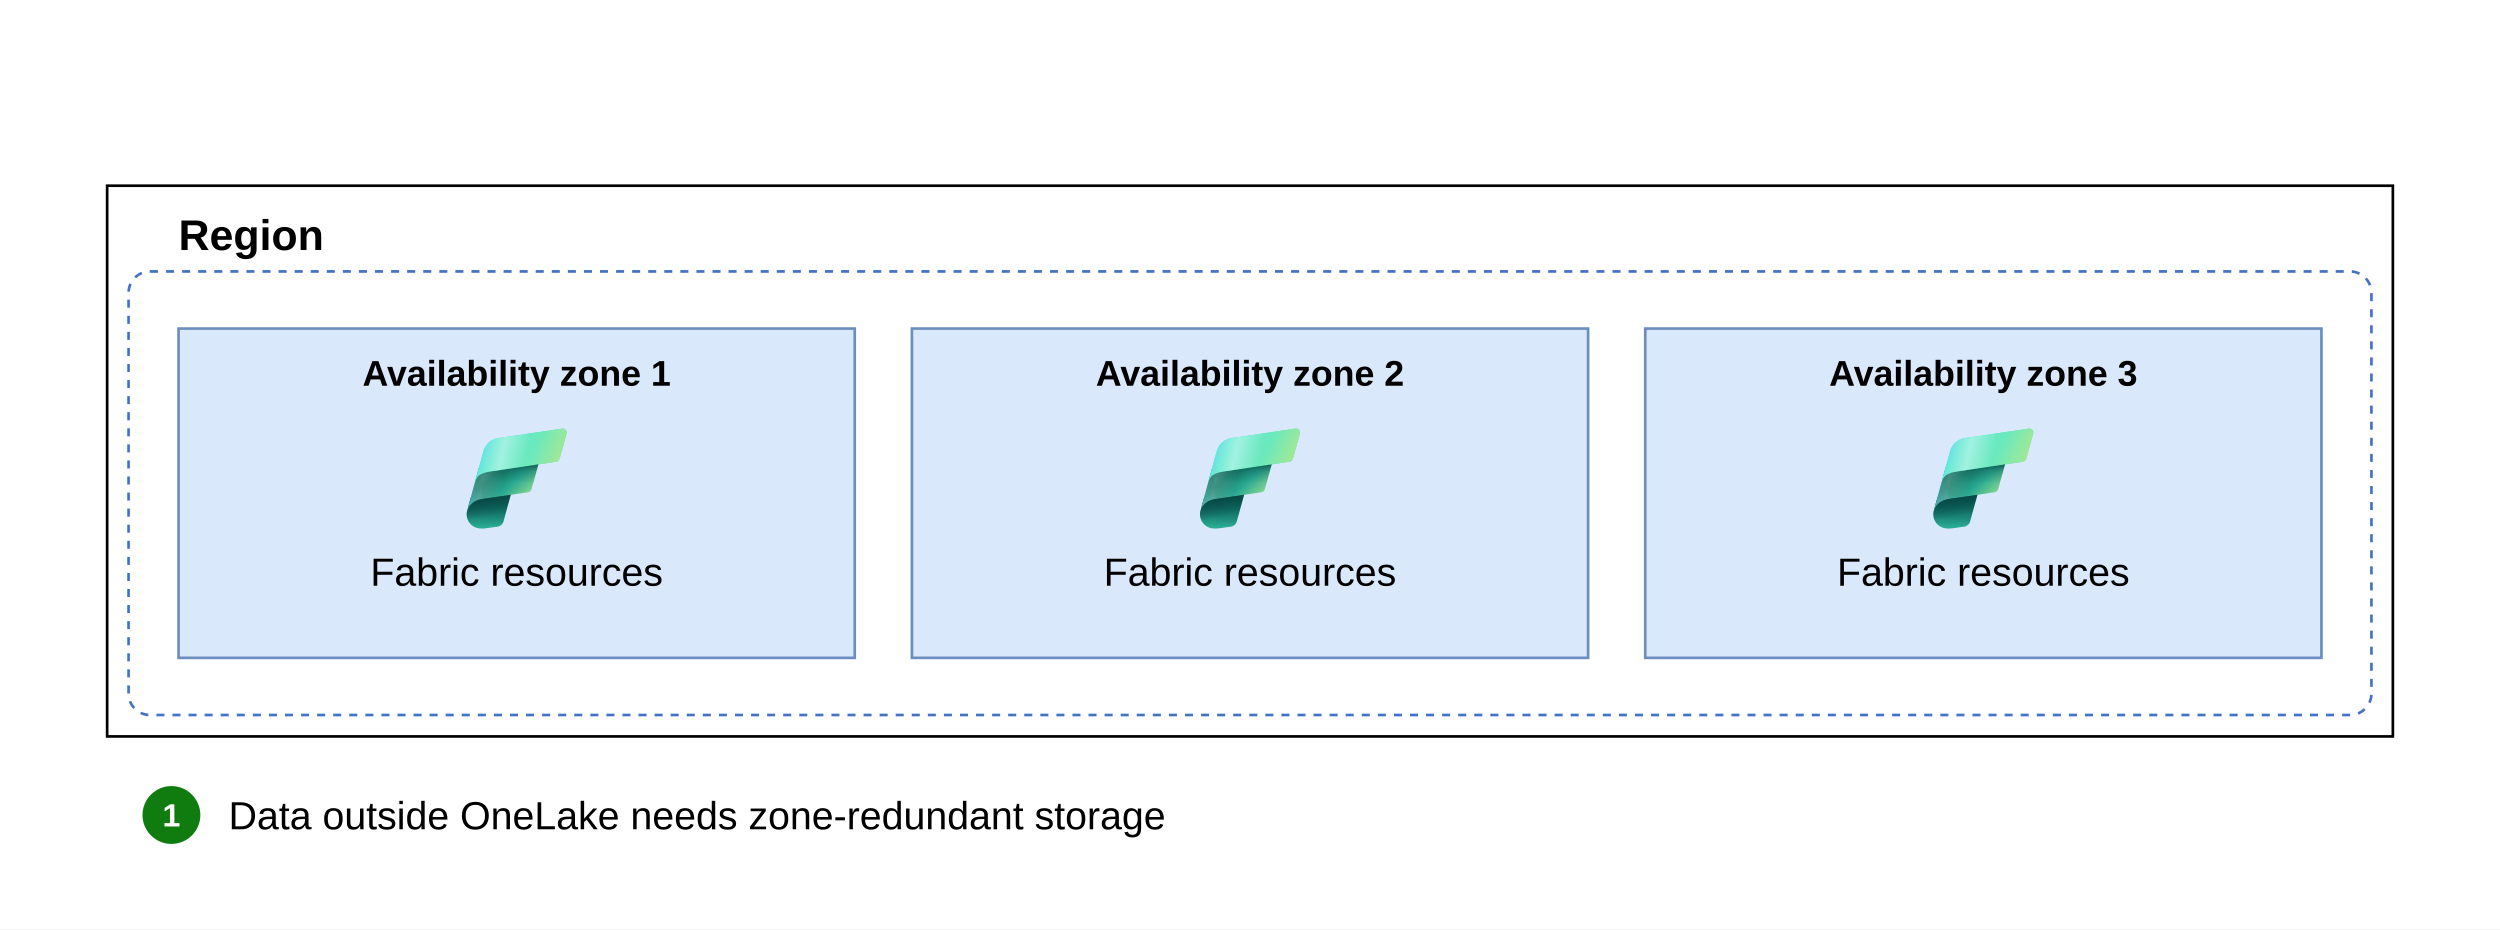
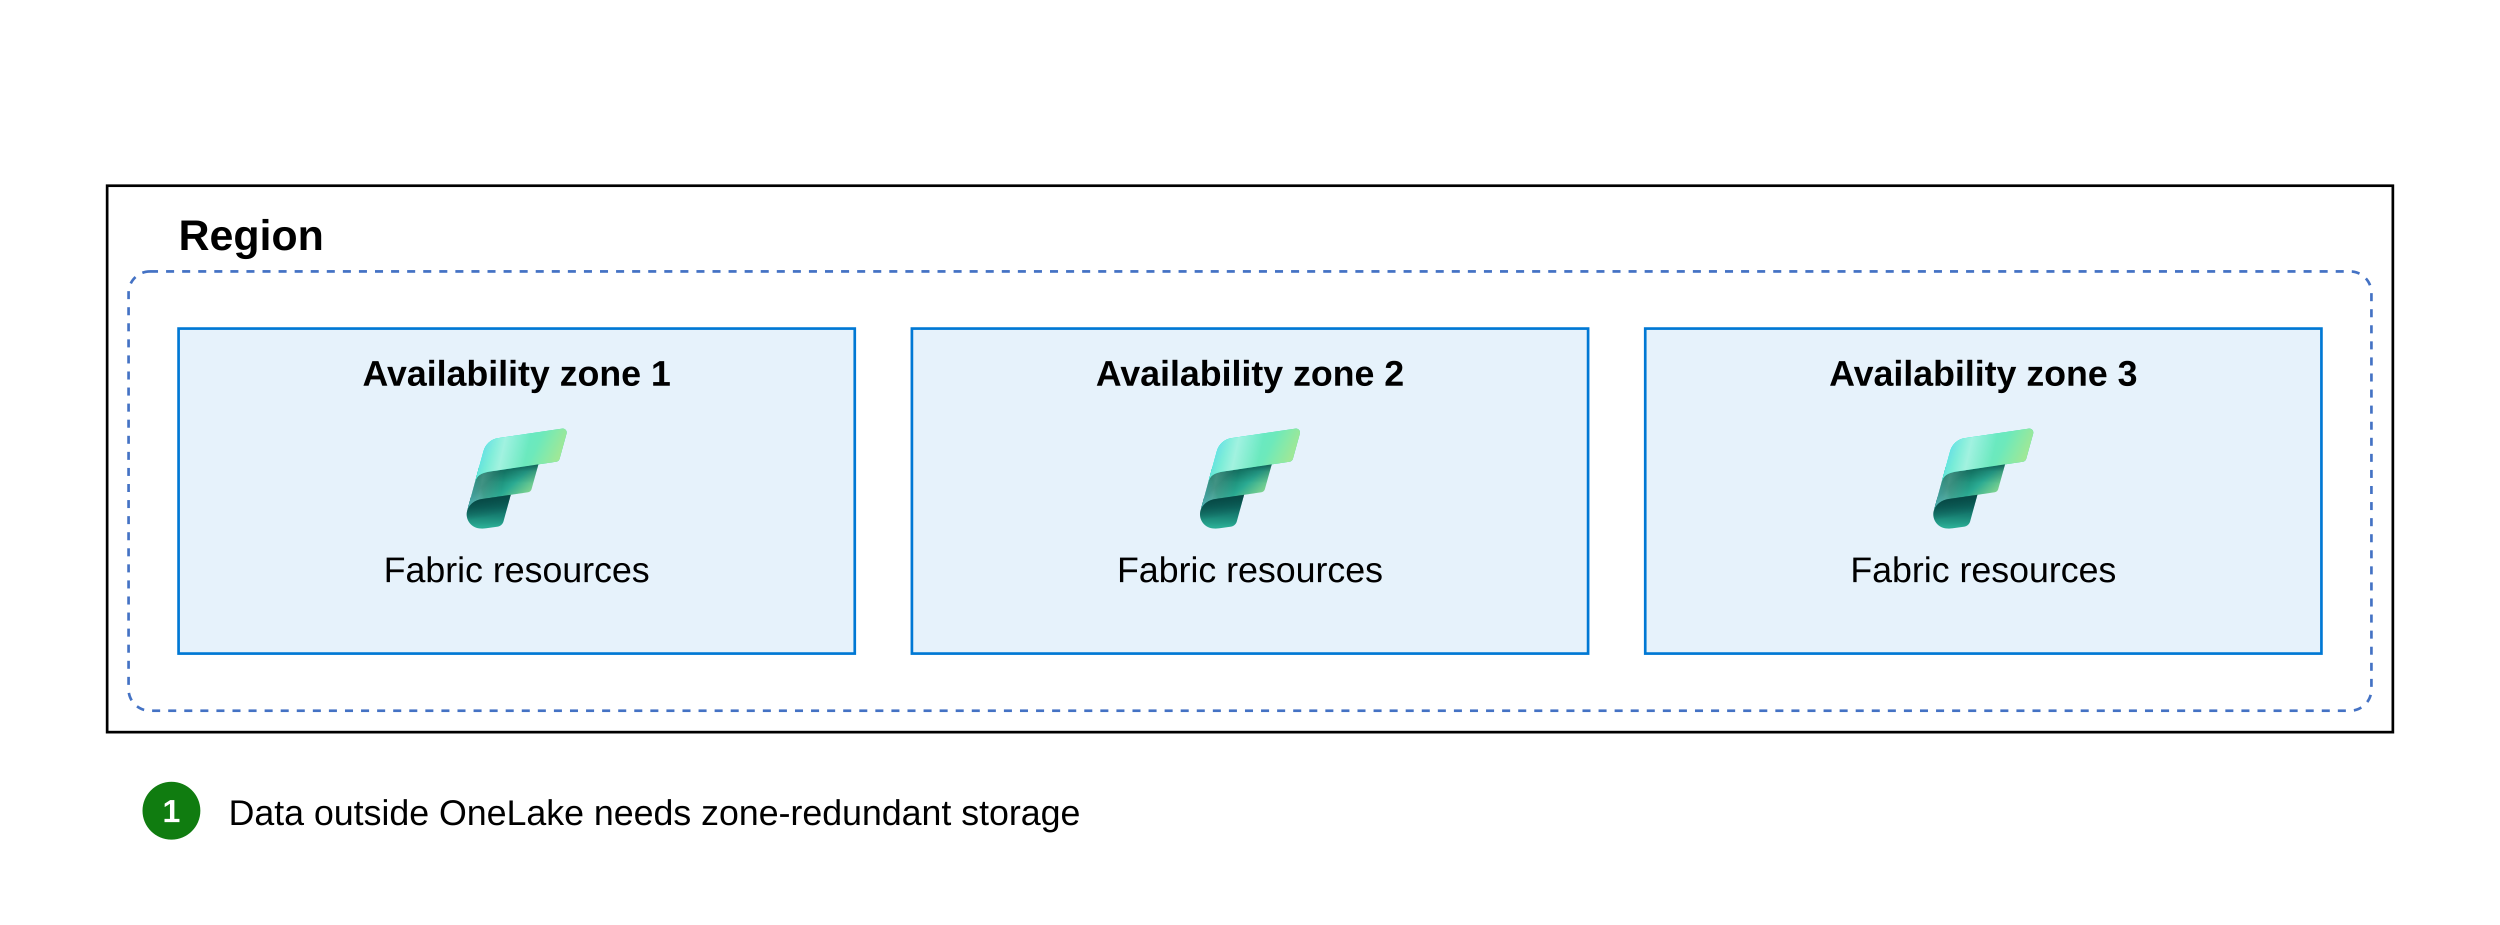
- <svg xmlns="http://www.w3.org/2000/svg" viewBox="0 0 700 260.2" width="700" height="260.2" font-family="'Segoe UI','Segoe UI_MSFontService',system-ui,-apple-system,'Helvetica Neue',Arial,sans-serif" role="img" aria-labelledby="t d">
+ <svg xmlns="http://www.w3.org/2000/svg" viewBox="0 0 700 259" width="700" height="259" font-family="'Segoe UI','Segoe UI_MSFontService',system-ui,-apple-system,'Helvetica Neue',Arial,sans-serif" role="img" aria-labelledby="t d">
  <defs>
    <marker id="arrow" viewBox="0 0 10 10" refX="8" refY="5" markerWidth="5.4" markerHeight="5.4" orient="auto-start-reverse" markerUnits="userSpaceOnUse">
      <path d="M0 0 L10 5 L0 10 z" fill="#000000" />
    </marker>
    <marker id="arrow-red" viewBox="0 0 10 10" refX="8" refY="5" markerWidth="5.4" markerHeight="5.4" orient="auto" markerUnits="userSpaceOnUse">
      <path d="M0 0 L10 5 L0 10 z" fill="#ff0000" />
    </marker>
  </defs>
  <rect width="100%" height="100%" fill="#ffffff" />
-   <rect x="30" y="52" width="640" height="154.2" rx="0" fill="#ffffff" stroke="#000000" stroke-width="0.75" />
+   <rect x="30" y="52" width="640" height="153" rx="0" fill="#ffffff" stroke="#000000" stroke-width="0.75" />
  <text x="50" y="70" font-size="12" text-anchor="start" font-weight="600" fill="#000000">
    <tspan x="50" dy="0">Region</tspan>
  </text>
-   <rect x="36" y="76" width="628" height="124.2" rx="6" fill="none" stroke="#4472c4" stroke-width="0.75" stroke-dasharray="2.25,2.25" />
-   <rect x="50" y="92" width="189.333" height="92.2" rx="0" fill="#dae8fc" stroke="#6c8ebf" stroke-width="0.75" />
+   <rect x="36" y="76" width="628" height="123" rx="6" fill="none" stroke="#4472c4" stroke-width="0.75" stroke-dasharray="2.25,2.25" />
+   <rect x="50" y="92" width="189.333" height="91" rx="0" fill="#e6f2fb" stroke="#0078d4" stroke-width="0.75" />
  <text x="144.667" y="108" font-size="10" text-anchor="middle" font-weight="600" fill="#000000">
    <tspan x="144.667" dy="0">Availability zone 1</tspan>
  </text>
  <g transform="translate(128.67 118.00) scale(1)">
    <path fill="url(#ic1-i7cb92d-a)" fill-rule="evenodd" d="m3.148 21.322-.41 1.501c-.153.48-.367 1.186-.482 1.814a3.94 3.94 0 0 0 3.247 5.313c.554.08 1.181.075 1.884-.028l3.23-.446a2.05 2.05 0 0 0 1.695-1.49l2.223-8.164z" clip-rule="evenodd" />
    <path fill="url(#ic1-i7cb92d-b)" d="M6.298 21.71c-3.404.527-4.103 3.096-4.103 3.096l3.26-11.979 17.035-2.304-2.323 8.438c-.12.452-.5.798-.971.87l-.095.016-12.898 1.879z" />
    <path fill="url(#ic1-i7cb92d-c)" fill-opacity=".8" d="M6.298 21.71c-3.404.527-4.103 3.096-4.103 3.096l3.26-11.979 17.035-2.304-2.323 8.438c-.12.452-.5.798-.971.87l-.095.016-12.898 1.879z" />
    <path fill="url(#ic1-i7cb92d-d)" d="m8.23 14.066 18.86-2.786c.448-.06.811-.39.926-.82l1.946-7.043a1.116 1.116 0 0 0-1.218-1.408L10.75 4.668a5.03 5.03 0 0 0-4.044 3.636L4.11 17.709c.52-1.902.84-3.05 4.12-3.643" />
    <path fill="url(#ic1-i7cb92d-e)" d="m8.23 14.066 18.86-2.786c.448-.06.811-.39.926-.82l1.946-7.043a1.116 1.116 0 0 0-1.218-1.408L10.75 4.668a5.03 5.03 0 0 0-4.044 3.636L4.11 17.709c.52-1.902.84-3.05 4.12-3.643" />
    <path fill="url(#ic1-i7cb92d-f)" fill-opacity=".4" d="m8.23 14.066 18.86-2.786c.448-.06.811-.39.926-.82l1.946-7.043a1.116 1.116 0 0 0-1.218-1.408L10.75 4.668a5.03 5.03 0 0 0-4.044 3.636L4.11 17.709c.52-1.902.84-3.05 4.12-3.643" />
    <path fill="url(#ic1-i7cb92d-g)" d="M8.23 14.066c-2.731.495-3.409 1.374-3.86 2.753l-2.175 7.988s.695-2.543 4.058-3.087L19.1 19.848l.095-.016c.471-.071.851-.419.972-.87l1.911-6.941-13.85 2.045Z" />
    <path fill="url(#ic1-i7cb92d-h)" fill-opacity=".2" d="M8.23 14.066c-2.731.495-3.409 1.374-3.86 2.753l-2.175 7.988s.695-2.543 4.058-3.087L19.1 19.848l.095-.016c.471-.071.851-.419.972-.87l1.911-6.941-13.85 2.045Z" />
    <path fill="url(#ic1-i7cb92d-i)" fill-rule="evenodd" d="M6.253 21.72c-2.842.46-3.775 2.342-3.997 2.916a3.94 3.94 0 0 0 3.247 5.314c.554.08 1.181.075 1.884-.028l3.23-.446a2.05 2.05 0 0 0 1.695-1.49l2.026-7.443z" clip-rule="evenodd" />
    <defs>
      <linearGradient id="ic1-i7cb92d-a" x1="8.268" x2="8.268" y1="30.005" y2="19.822" gradientUnits="userSpaceOnUse">
        <stop offset=".056" stop-color="#2AAC94" />
        <stop offset=".155" stop-color="#239C87" />
        <stop offset=".372" stop-color="#177E71" />
        <stop offset=".588" stop-color="#0E6961" />
        <stop offset=".799" stop-color="#095D57" />
        <stop offset="1" stop-color="#085954" />
      </linearGradient>
      <linearGradient id="ic1-i7cb92d-b" x1="21.134" x2="11.302" y1="22.617" y2="11.923" gradientUnits="userSpaceOnUse">
        <stop offset=".042" stop-color="#ABE88E" />
        <stop offset=".549" stop-color="#2AAA92" />
        <stop offset=".906" stop-color="#117865" />
      </linearGradient>
      <linearGradient id="ic1-i7cb92d-c" x1="-3.028" x2="6.329" y1="22.097" y2="18.906" gradientUnits="userSpaceOnUse">
        <stop stop-color="#6AD6F9" />
        <stop offset="1" stop-color="#6AD6F9" stop-opacity="0" />
      </linearGradient>
      <linearGradient id="ic1-i7cb92d-d" x1="4.11" x2="29.016" y1="9.855" y2="9.855" gradientUnits="userSpaceOnUse">
        <stop offset=".043" stop-color="#25FFD4" />
        <stop offset=".874" stop-color="#55DDB9" />
      </linearGradient>
      <linearGradient id="ic1-i7cb92d-e" x1="4.11" x2="26.546" y1="6.373" y2="16.791" gradientUnits="userSpaceOnUse">
        <stop stop-color="#6AD6F9" />
        <stop offset=".23" stop-color="#60E9D0" />
        <stop offset=".651" stop-color="#6DE9BB" />
        <stop offset=".994" stop-color="#ABE88E" />
      </linearGradient>
      <linearGradient id="ic1-i7cb92d-f" x1="6.185" x2="18.385" y1="8.323" y2="11.021" gradientUnits="userSpaceOnUse">
        <stop stop-color="#fff" stop-opacity="0" />
        <stop offset=".459" stop-color="#fff" />
        <stop offset="1" stop-color="#fff" stop-opacity="0" />
      </linearGradient>
      <linearGradient id="ic1-i7cb92d-g" x1="10.23" x2="10.518" y1="18.774" y2="10.219" gradientUnits="userSpaceOnUse">
        <stop offset=".205" stop-color="#063D3B" stop-opacity="0" />
        <stop offset=".586" stop-color="#063D3B" stop-opacity=".237" />
        <stop offset=".872" stop-color="#063D3B" stop-opacity=".75" />
      </linearGradient>
      <linearGradient id="ic1-i7cb92d-h" x1="1.166" x2="11.592" y1="17.923" y2="19.884" gradientUnits="userSpaceOnUse">
        <stop stop-color="#fff" stop-opacity="0" />
        <stop offset=".459" stop-color="#fff" />
        <stop offset="1" stop-color="#fff" stop-opacity="0" />
      </linearGradient>
      <linearGradient id="ic1-i7cb92d-i" x1="8.698" x2="6.664" y1="27.183" y2="17.238" gradientUnits="userSpaceOnUse">
        <stop offset=".064" stop-color="#063D3B" stop-opacity="0" />
        <stop offset=".17" stop-color="#063D3B" stop-opacity=".135" />
        <stop offset=".562" stop-color="#063D3B" stop-opacity=".599" />
        <stop offset=".85" stop-color="#063D3B" stop-opacity=".9" />
        <stop offset="1" stop-color="#063D3B" />
      </linearGradient>
    </defs>
  </g>
-   <text x="144.667" y="164" font-size="11" text-anchor="middle" fill="#000000">
+   <text x="144.667" y="163" font-size="10" text-anchor="middle" fill="#000000">
    <tspan x="144.667" dy="0">Fabric resources</tspan>
  </text>
-   <rect x="255.333" y="92" width="189.333" height="92.2" rx="0" fill="#dae8fc" stroke="#6c8ebf" stroke-width="0.75" />
+   <rect x="255.333" y="92" width="189.333" height="91" rx="0" fill="#e6f2fb" stroke="#0078d4" stroke-width="0.75" />
  <text x="350" y="108" font-size="10" text-anchor="middle" font-weight="600" fill="#000000">
    <tspan x="350" dy="0">Availability zone 2</tspan>
  </text>
  <g transform="translate(334.00 118.00) scale(1)">
    <path fill="url(#ic2-i7cb92d-a)" fill-rule="evenodd" d="m3.148 21.322-.41 1.501c-.153.48-.367 1.186-.482 1.814a3.94 3.94 0 0 0 3.247 5.313c.554.08 1.181.075 1.884-.028l3.23-.446a2.05 2.05 0 0 0 1.695-1.49l2.223-8.164z" clip-rule="evenodd" />
    <path fill="url(#ic2-i7cb92d-b)" d="M6.298 21.71c-3.404.527-4.103 3.096-4.103 3.096l3.26-11.979 17.035-2.304-2.323 8.438c-.12.452-.5.798-.971.87l-.095.016-12.898 1.879z" />
    <path fill="url(#ic2-i7cb92d-c)" fill-opacity=".8" d="M6.298 21.71c-3.404.527-4.103 3.096-4.103 3.096l3.26-11.979 17.035-2.304-2.323 8.438c-.12.452-.5.798-.971.87l-.095.016-12.898 1.879z" />
    <path fill="url(#ic2-i7cb92d-d)" d="m8.23 14.066 18.86-2.786c.448-.06.811-.39.926-.82l1.946-7.043a1.116 1.116 0 0 0-1.218-1.408L10.75 4.668a5.03 5.03 0 0 0-4.044 3.636L4.11 17.709c.52-1.902.84-3.05 4.12-3.643" />
    <path fill="url(#ic2-i7cb92d-e)" d="m8.23 14.066 18.86-2.786c.448-.06.811-.39.926-.82l1.946-7.043a1.116 1.116 0 0 0-1.218-1.408L10.75 4.668a5.03 5.03 0 0 0-4.044 3.636L4.11 17.709c.52-1.902.84-3.05 4.12-3.643" />
    <path fill="url(#ic2-i7cb92d-f)" fill-opacity=".4" d="m8.23 14.066 18.86-2.786c.448-.06.811-.39.926-.82l1.946-7.043a1.116 1.116 0 0 0-1.218-1.408L10.75 4.668a5.03 5.03 0 0 0-4.044 3.636L4.11 17.709c.52-1.902.84-3.05 4.12-3.643" />
    <path fill="url(#ic2-i7cb92d-g)" d="M8.23 14.066c-2.731.495-3.409 1.374-3.86 2.753l-2.175 7.988s.695-2.543 4.058-3.087L19.1 19.848l.095-.016c.471-.071.851-.419.972-.87l1.911-6.941-13.85 2.045Z" />
    <path fill="url(#ic2-i7cb92d-h)" fill-opacity=".2" d="M8.23 14.066c-2.731.495-3.409 1.374-3.86 2.753l-2.175 7.988s.695-2.543 4.058-3.087L19.1 19.848l.095-.016c.471-.071.851-.419.972-.87l1.911-6.941-13.85 2.045Z" />
    <path fill="url(#ic2-i7cb92d-i)" fill-rule="evenodd" d="M6.253 21.72c-2.842.46-3.775 2.342-3.997 2.916a3.94 3.94 0 0 0 3.247 5.314c.554.08 1.181.075 1.884-.028l3.23-.446a2.05 2.05 0 0 0 1.695-1.49l2.026-7.443z" clip-rule="evenodd" />
    <defs>
      <linearGradient id="ic2-i7cb92d-a" x1="8.268" x2="8.268" y1="30.005" y2="19.822" gradientUnits="userSpaceOnUse">
        <stop offset=".056" stop-color="#2AAC94" />
        <stop offset=".155" stop-color="#239C87" />
        <stop offset=".372" stop-color="#177E71" />
        <stop offset=".588" stop-color="#0E6961" />
        <stop offset=".799" stop-color="#095D57" />
        <stop offset="1" stop-color="#085954" />
      </linearGradient>
      <linearGradient id="ic2-i7cb92d-b" x1="21.134" x2="11.302" y1="22.617" y2="11.923" gradientUnits="userSpaceOnUse">
        <stop offset=".042" stop-color="#ABE88E" />
        <stop offset=".549" stop-color="#2AAA92" />
        <stop offset=".906" stop-color="#117865" />
      </linearGradient>
      <linearGradient id="ic2-i7cb92d-c" x1="-3.028" x2="6.329" y1="22.097" y2="18.906" gradientUnits="userSpaceOnUse">
        <stop stop-color="#6AD6F9" />
        <stop offset="1" stop-color="#6AD6F9" stop-opacity="0" />
      </linearGradient>
      <linearGradient id="ic2-i7cb92d-d" x1="4.11" x2="29.016" y1="9.855" y2="9.855" gradientUnits="userSpaceOnUse">
        <stop offset=".043" stop-color="#25FFD4" />
        <stop offset=".874" stop-color="#55DDB9" />
      </linearGradient>
      <linearGradient id="ic2-i7cb92d-e" x1="4.11" x2="26.546" y1="6.373" y2="16.791" gradientUnits="userSpaceOnUse">
        <stop stop-color="#6AD6F9" />
        <stop offset=".23" stop-color="#60E9D0" />
        <stop offset=".651" stop-color="#6DE9BB" />
        <stop offset=".994" stop-color="#ABE88E" />
      </linearGradient>
      <linearGradient id="ic2-i7cb92d-f" x1="6.185" x2="18.385" y1="8.323" y2="11.021" gradientUnits="userSpaceOnUse">
        <stop stop-color="#fff" stop-opacity="0" />
        <stop offset=".459" stop-color="#fff" />
        <stop offset="1" stop-color="#fff" stop-opacity="0" />
      </linearGradient>
      <linearGradient id="ic2-i7cb92d-g" x1="10.23" x2="10.518" y1="18.774" y2="10.219" gradientUnits="userSpaceOnUse">
        <stop offset=".205" stop-color="#063D3B" stop-opacity="0" />
        <stop offset=".586" stop-color="#063D3B" stop-opacity=".237" />
        <stop offset=".872" stop-color="#063D3B" stop-opacity=".75" />
      </linearGradient>
      <linearGradient id="ic2-i7cb92d-h" x1="1.166" x2="11.592" y1="17.923" y2="19.884" gradientUnits="userSpaceOnUse">
        <stop stop-color="#fff" stop-opacity="0" />
        <stop offset=".459" stop-color="#fff" />
        <stop offset="1" stop-color="#fff" stop-opacity="0" />
      </linearGradient>
      <linearGradient id="ic2-i7cb92d-i" x1="8.698" x2="6.664" y1="27.183" y2="17.238" gradientUnits="userSpaceOnUse">
        <stop offset=".064" stop-color="#063D3B" stop-opacity="0" />
        <stop offset=".17" stop-color="#063D3B" stop-opacity=".135" />
        <stop offset=".562" stop-color="#063D3B" stop-opacity=".599" />
        <stop offset=".85" stop-color="#063D3B" stop-opacity=".9" />
        <stop offset="1" stop-color="#063D3B" />
      </linearGradient>
    </defs>
  </g>
-   <text x="350" y="164" font-size="11" text-anchor="middle" fill="#000000">
+   <text x="350" y="163" font-size="10" text-anchor="middle" fill="#000000">
    <tspan x="350" dy="0">Fabric resources</tspan>
  </text>
-   <rect x="460.667" y="92" width="189.333" height="92.2" rx="0" fill="#dae8fc" stroke="#6c8ebf" stroke-width="0.75" />
+   <rect x="460.667" y="92" width="189.333" height="91" rx="0" fill="#e6f2fb" stroke="#0078d4" stroke-width="0.75" />
  <text x="555.333" y="108" font-size="10" text-anchor="middle" font-weight="600" fill="#000000">
    <tspan x="555.333" dy="0">Availability zone 3</tspan>
  </text>
  <g transform="translate(539.33 118.00) scale(1)">
    <path fill="url(#ic3-i7cb92d-a)" fill-rule="evenodd" d="m3.148 21.322-.41 1.501c-.153.48-.367 1.186-.482 1.814a3.94 3.94 0 0 0 3.247 5.313c.554.08 1.181.075 1.884-.028l3.23-.446a2.05 2.05 0 0 0 1.695-1.49l2.223-8.164z" clip-rule="evenodd" />
    <path fill="url(#ic3-i7cb92d-b)" d="M6.298 21.71c-3.404.527-4.103 3.096-4.103 3.096l3.26-11.979 17.035-2.304-2.323 8.438c-.12.452-.5.798-.971.87l-.095.016-12.898 1.879z" />
    <path fill="url(#ic3-i7cb92d-c)" fill-opacity=".8" d="M6.298 21.71c-3.404.527-4.103 3.096-4.103 3.096l3.26-11.979 17.035-2.304-2.323 8.438c-.12.452-.5.798-.971.87l-.095.016-12.898 1.879z" />
    <path fill="url(#ic3-i7cb92d-d)" d="m8.23 14.066 18.86-2.786c.448-.06.811-.39.926-.82l1.946-7.043a1.116 1.116 0 0 0-1.218-1.408L10.75 4.668a5.03 5.03 0 0 0-4.044 3.636L4.11 17.709c.52-1.902.84-3.05 4.12-3.643" />
    <path fill="url(#ic3-i7cb92d-e)" d="m8.23 14.066 18.86-2.786c.448-.06.811-.39.926-.82l1.946-7.043a1.116 1.116 0 0 0-1.218-1.408L10.75 4.668a5.03 5.03 0 0 0-4.044 3.636L4.11 17.709c.52-1.902.84-3.05 4.12-3.643" />
    <path fill="url(#ic3-i7cb92d-f)" fill-opacity=".4" d="m8.23 14.066 18.86-2.786c.448-.06.811-.39.926-.82l1.946-7.043a1.116 1.116 0 0 0-1.218-1.408L10.75 4.668a5.03 5.03 0 0 0-4.044 3.636L4.11 17.709c.52-1.902.84-3.05 4.12-3.643" />
    <path fill="url(#ic3-i7cb92d-g)" d="M8.23 14.066c-2.731.495-3.409 1.374-3.86 2.753l-2.175 7.988s.695-2.543 4.058-3.087L19.1 19.848l.095-.016c.471-.071.851-.419.972-.87l1.911-6.941-13.85 2.045Z" />
    <path fill="url(#ic3-i7cb92d-h)" fill-opacity=".2" d="M8.23 14.066c-2.731.495-3.409 1.374-3.86 2.753l-2.175 7.988s.695-2.543 4.058-3.087L19.1 19.848l.095-.016c.471-.071.851-.419.972-.87l1.911-6.941-13.85 2.045Z" />
    <path fill="url(#ic3-i7cb92d-i)" fill-rule="evenodd" d="M6.253 21.72c-2.842.46-3.775 2.342-3.997 2.916a3.94 3.94 0 0 0 3.247 5.314c.554.08 1.181.075 1.884-.028l3.23-.446a2.05 2.05 0 0 0 1.695-1.49l2.026-7.443z" clip-rule="evenodd" />
    <defs>
      <linearGradient id="ic3-i7cb92d-a" x1="8.268" x2="8.268" y1="30.005" y2="19.822" gradientUnits="userSpaceOnUse">
        <stop offset=".056" stop-color="#2AAC94" />
        <stop offset=".155" stop-color="#239C87" />
        <stop offset=".372" stop-color="#177E71" />
        <stop offset=".588" stop-color="#0E6961" />
        <stop offset=".799" stop-color="#095D57" />
        <stop offset="1" stop-color="#085954" />
      </linearGradient>
      <linearGradient id="ic3-i7cb92d-b" x1="21.134" x2="11.302" y1="22.617" y2="11.923" gradientUnits="userSpaceOnUse">
        <stop offset=".042" stop-color="#ABE88E" />
        <stop offset=".549" stop-color="#2AAA92" />
        <stop offset=".906" stop-color="#117865" />
      </linearGradient>
      <linearGradient id="ic3-i7cb92d-c" x1="-3.028" x2="6.329" y1="22.097" y2="18.906" gradientUnits="userSpaceOnUse">
        <stop stop-color="#6AD6F9" />
        <stop offset="1" stop-color="#6AD6F9" stop-opacity="0" />
      </linearGradient>
      <linearGradient id="ic3-i7cb92d-d" x1="4.11" x2="29.016" y1="9.855" y2="9.855" gradientUnits="userSpaceOnUse">
        <stop offset=".043" stop-color="#25FFD4" />
        <stop offset=".874" stop-color="#55DDB9" />
      </linearGradient>
      <linearGradient id="ic3-i7cb92d-e" x1="4.11" x2="26.546" y1="6.373" y2="16.791" gradientUnits="userSpaceOnUse">
        <stop stop-color="#6AD6F9" />
        <stop offset=".23" stop-color="#60E9D0" />
        <stop offset=".651" stop-color="#6DE9BB" />
        <stop offset=".994" stop-color="#ABE88E" />
      </linearGradient>
      <linearGradient id="ic3-i7cb92d-f" x1="6.185" x2="18.385" y1="8.323" y2="11.021" gradientUnits="userSpaceOnUse">
        <stop stop-color="#fff" stop-opacity="0" />
        <stop offset=".459" stop-color="#fff" />
        <stop offset="1" stop-color="#fff" stop-opacity="0" />
      </linearGradient>
      <linearGradient id="ic3-i7cb92d-g" x1="10.23" x2="10.518" y1="18.774" y2="10.219" gradientUnits="userSpaceOnUse">
        <stop offset=".205" stop-color="#063D3B" stop-opacity="0" />
        <stop offset=".586" stop-color="#063D3B" stop-opacity=".237" />
        <stop offset=".872" stop-color="#063D3B" stop-opacity=".75" />
      </linearGradient>
      <linearGradient id="ic3-i7cb92d-h" x1="1.166" x2="11.592" y1="17.923" y2="19.884" gradientUnits="userSpaceOnUse">
        <stop stop-color="#fff" stop-opacity="0" />
        <stop offset=".459" stop-color="#fff" />
        <stop offset="1" stop-color="#fff" stop-opacity="0" />
      </linearGradient>
      <linearGradient id="ic3-i7cb92d-i" x1="8.698" x2="6.664" y1="27.183" y2="17.238" gradientUnits="userSpaceOnUse">
        <stop offset=".064" stop-color="#063D3B" stop-opacity="0" />
        <stop offset=".17" stop-color="#063D3B" stop-opacity=".135" />
        <stop offset=".562" stop-color="#063D3B" stop-opacity=".599" />
        <stop offset=".85" stop-color="#063D3B" stop-opacity=".9" />
        <stop offset="1" stop-color="#063D3B" />
      </linearGradient>
    </defs>
  </g>
-   <text x="555.333" y="164" font-size="11" text-anchor="middle" fill="#000000">
+   <text x="555.333" y="163" font-size="10" text-anchor="middle" fill="#000000">
    <tspan x="555.333" dy="0">Fabric resources</tspan>
  </text>
-   <circle cx="48" cy="228.2" r="8.1" fill="#107c10" />
-   <text x="48" y="231.4" font-size="9" text-anchor="middle" font-weight="600" fill="#ffffff">
+   <circle cx="48" cy="227" r="8.1" fill="#107c10" />
+   <text x="48" y="230.2" font-size="9" text-anchor="middle" font-weight="600" fill="#ffffff">
    <tspan x="48" dy="0">1</tspan>
  </text>
-   <text x="64" y="232.2" font-size="11" text-anchor="start" fill="#000000">
+   <text x="64" y="231" font-size="10" text-anchor="start" fill="#000000">
    <tspan x="64" dy="0">Data outside OneLake needs zone-redundant storage</tspan>
  </text>
</svg>
